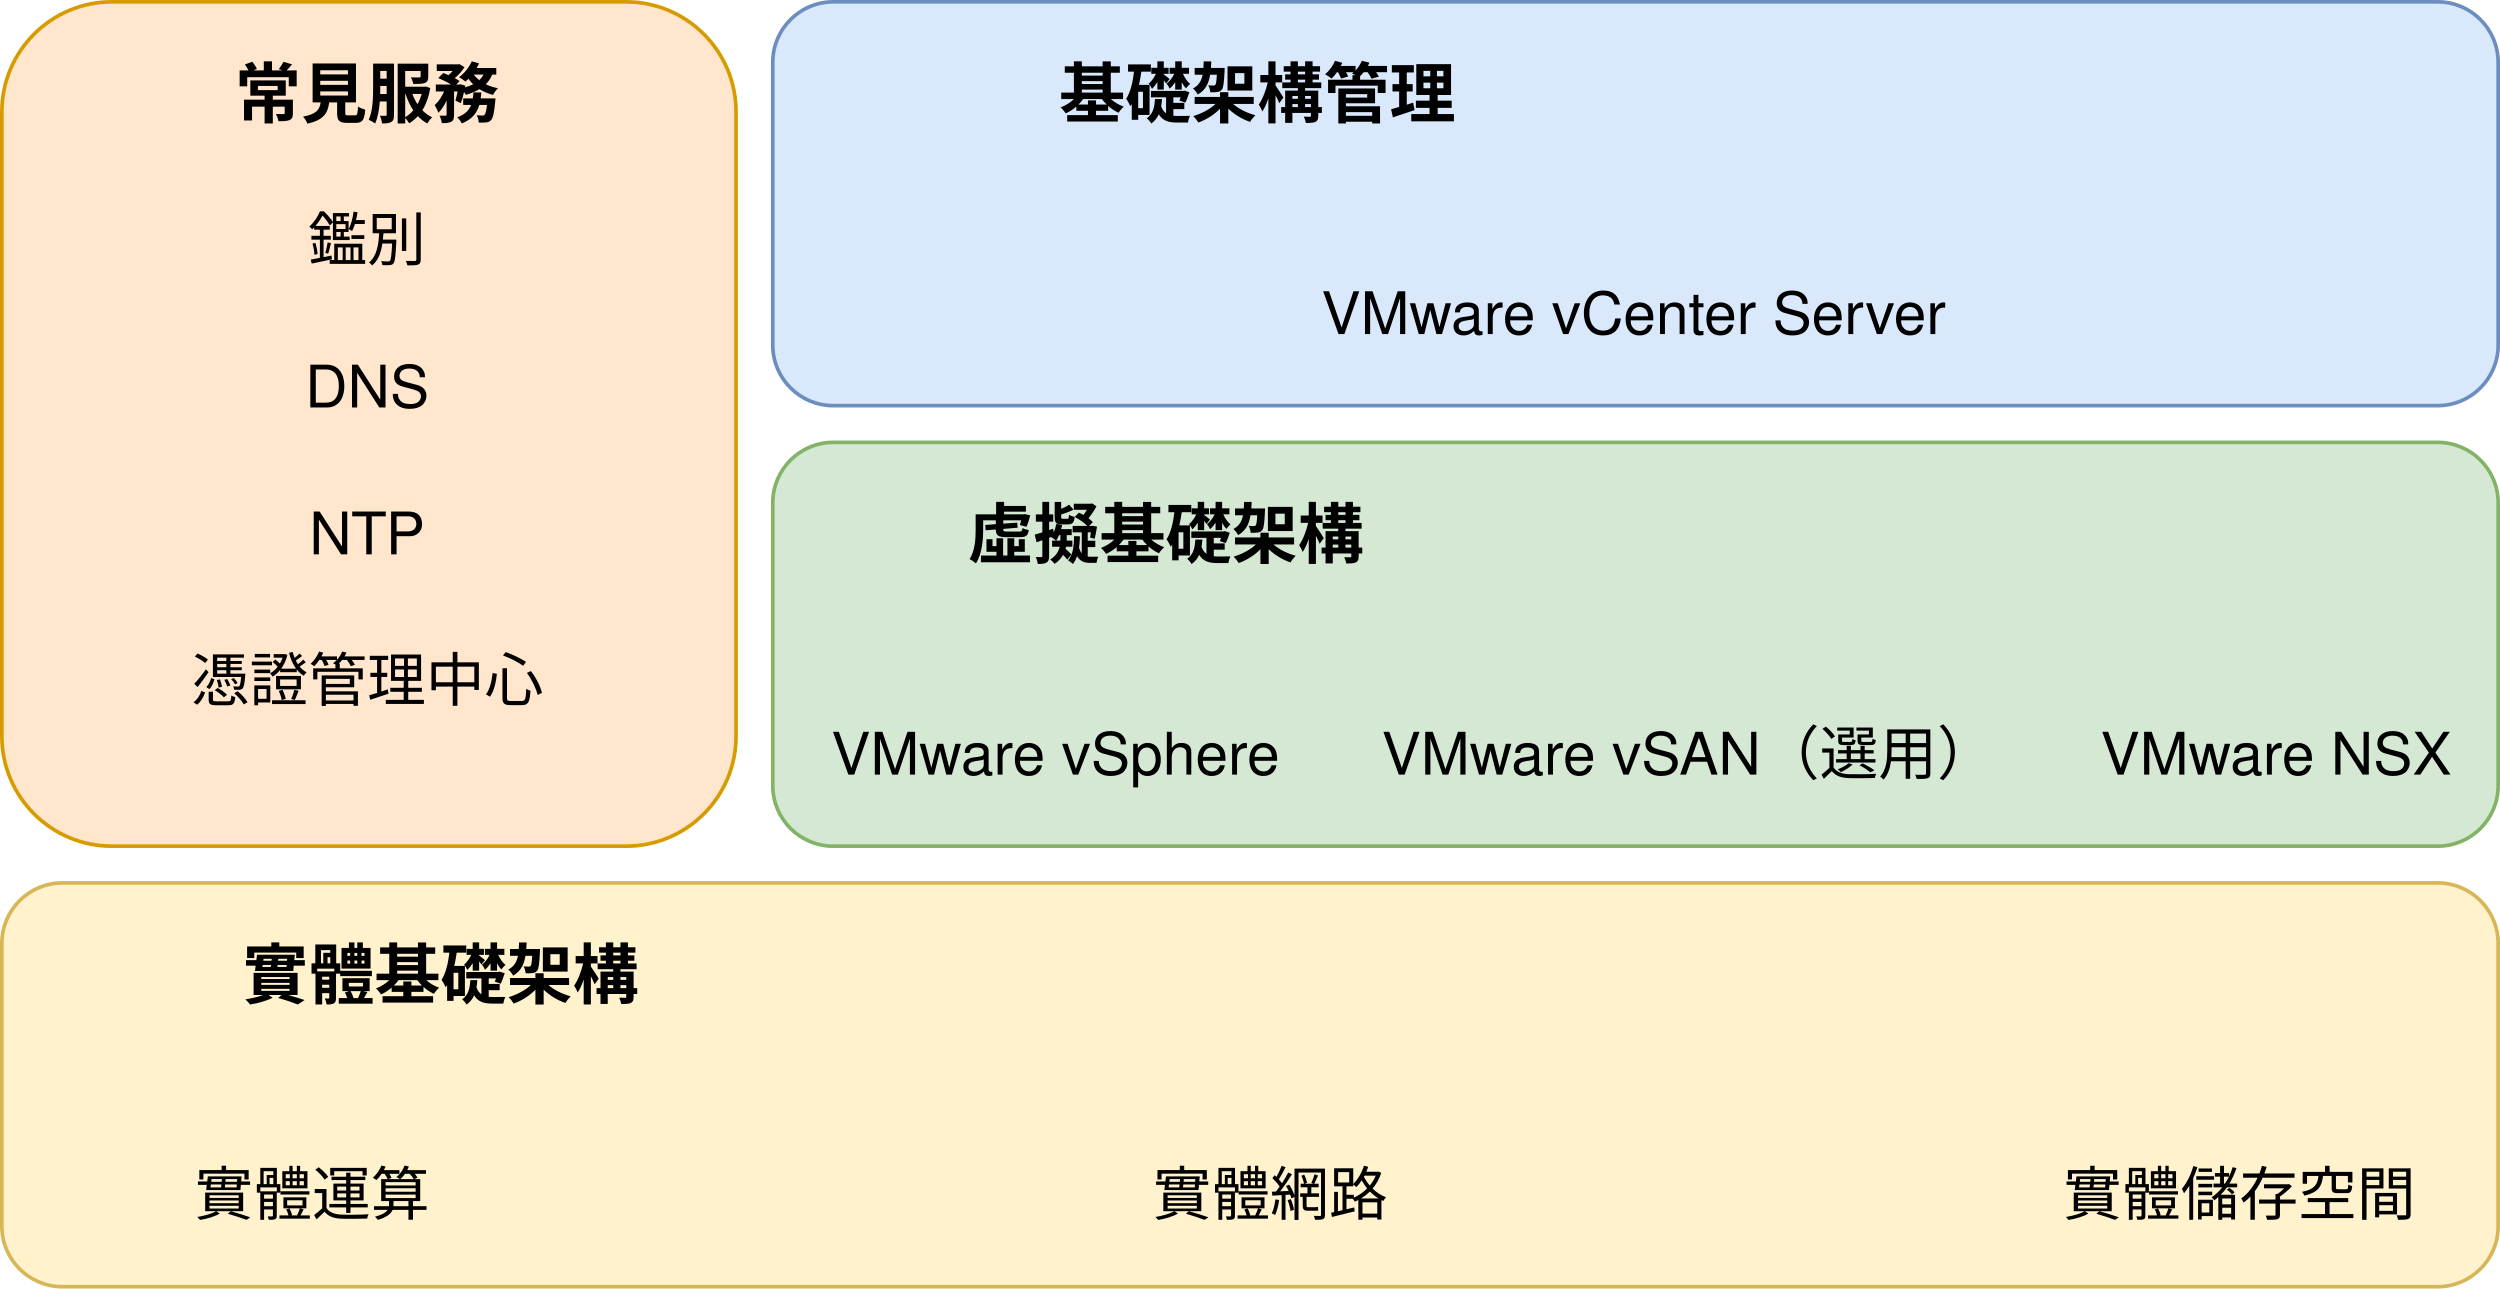
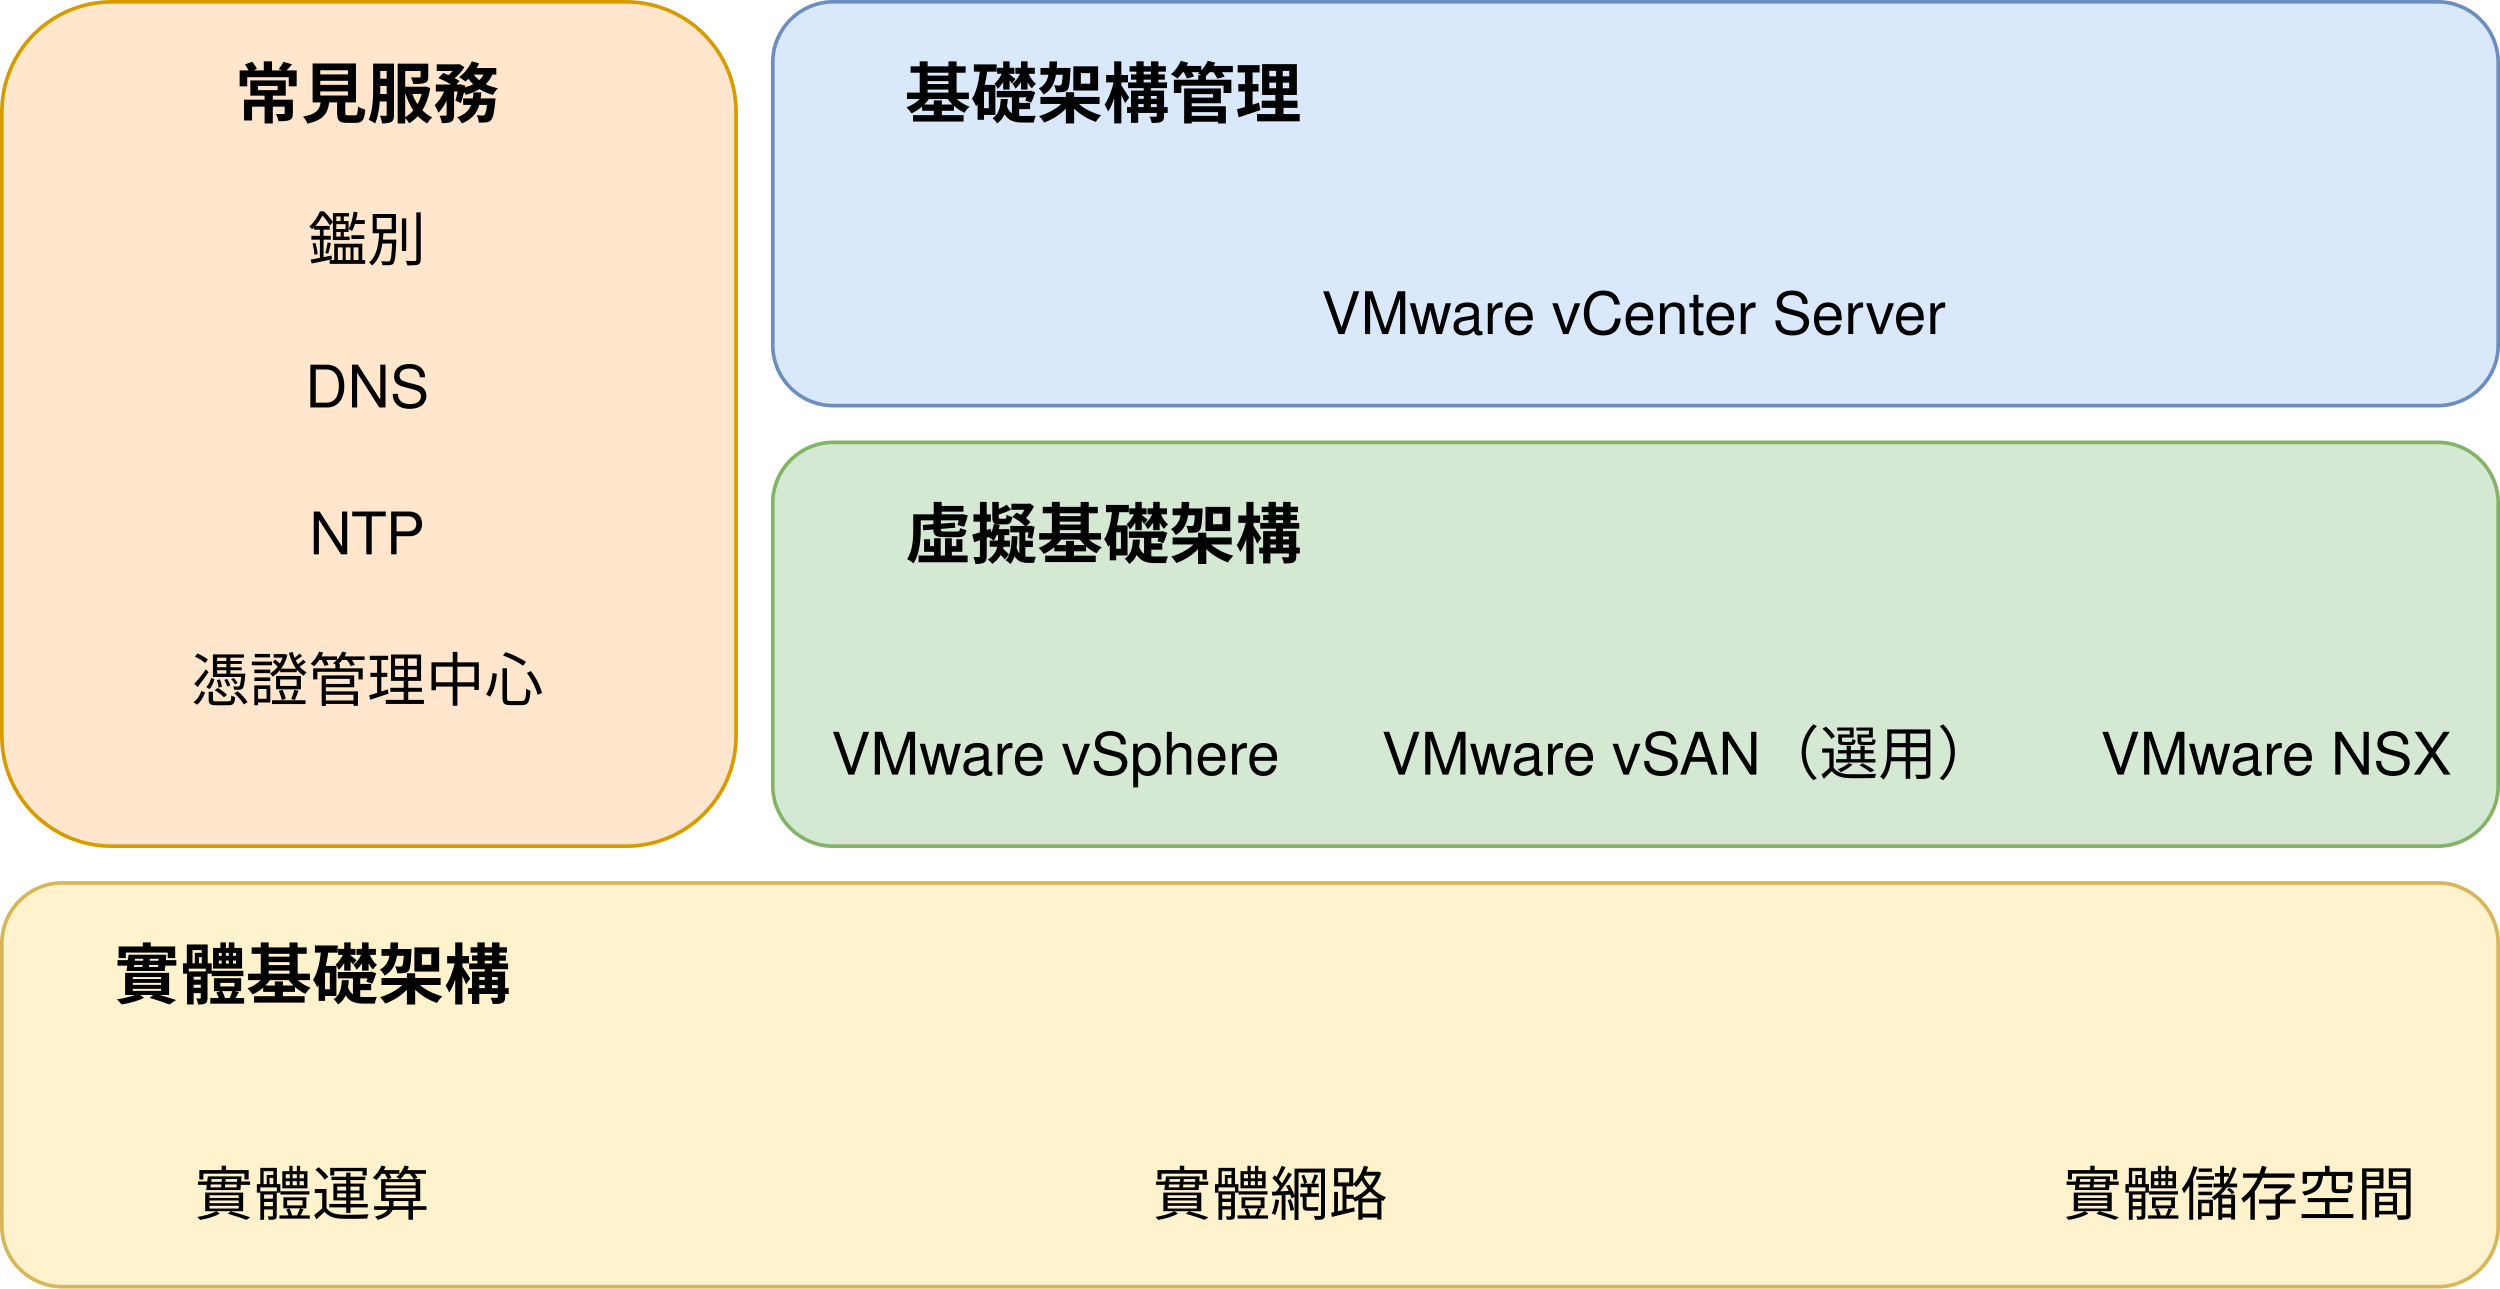
<svg xmlns="http://www.w3.org/2000/svg" width="681px" height="351px" version="1.1" viewBox="-.5 -.5 681 351">
  <g pointer-events="none">
    <rect width="200" height="230" rx="30" ry="30" fill="#ffe6cc" stroke="#d79b00" />
    <rect x="210" width="470" height="110" rx="16.5" ry="16.5" fill="#dae8fc" stroke="#6c8ebf" />
    <rect x="210" y="120" width="470" height="110" rx="16.5" ry="16.5" fill="#d5e8d4" stroke="#82b366" />
    <rect y="240" width="680" height="110" rx="16.5" ry="16.5" fill="#fff2cc" stroke="#d6b656" />
  </g>
  <g font-family="Helvetica" text-anchor="middle">
    <g font-size="18px" font-weight="bold">
      <text x="99.5" y="31.5">常見服務</text>
-       <text x="342" y="31.5">基礎架構管理</text>
-       <text x="317" y="151.5">虛擬基礎架構</text>
-       <text x="119.5" y="271.5">實體基礎架構</text>
+       <text x="300" y="31.5">基礎架構管理</text>
+       <text x="300" y="151.5">虛擬基礎架構</text>
+       <text x="84.5" y="271.5">實體基礎架構</text>
    </g>
    <g font-size="16px">
      <text x="99.5" y="70.5">鑑別</text>
      <text x="99.5" y="110.5">DNS</text>
      <text x="99.5" y="150.5">NTP</text>
      <text x="99.5" y="190.5">憑證管理中心</text>
      <text x="444.5" y="90.5">VMware vCenter Server</text>
      <text x="459.5" y="210.5">VMware vSAN（選用）</text>
      <text x="287" y="210.5">VMware vSphere</text>
      <text x="619.5" y="210.5">VMware NSX</text>
      <text x="84.5" y="330.5">實體運算</text>
      <text x="345.5" y="330.5">實體網路</text>
      <text x="609.5" y="330.5">實體儲存空間</text>
    </g>
  </g>
</svg>
